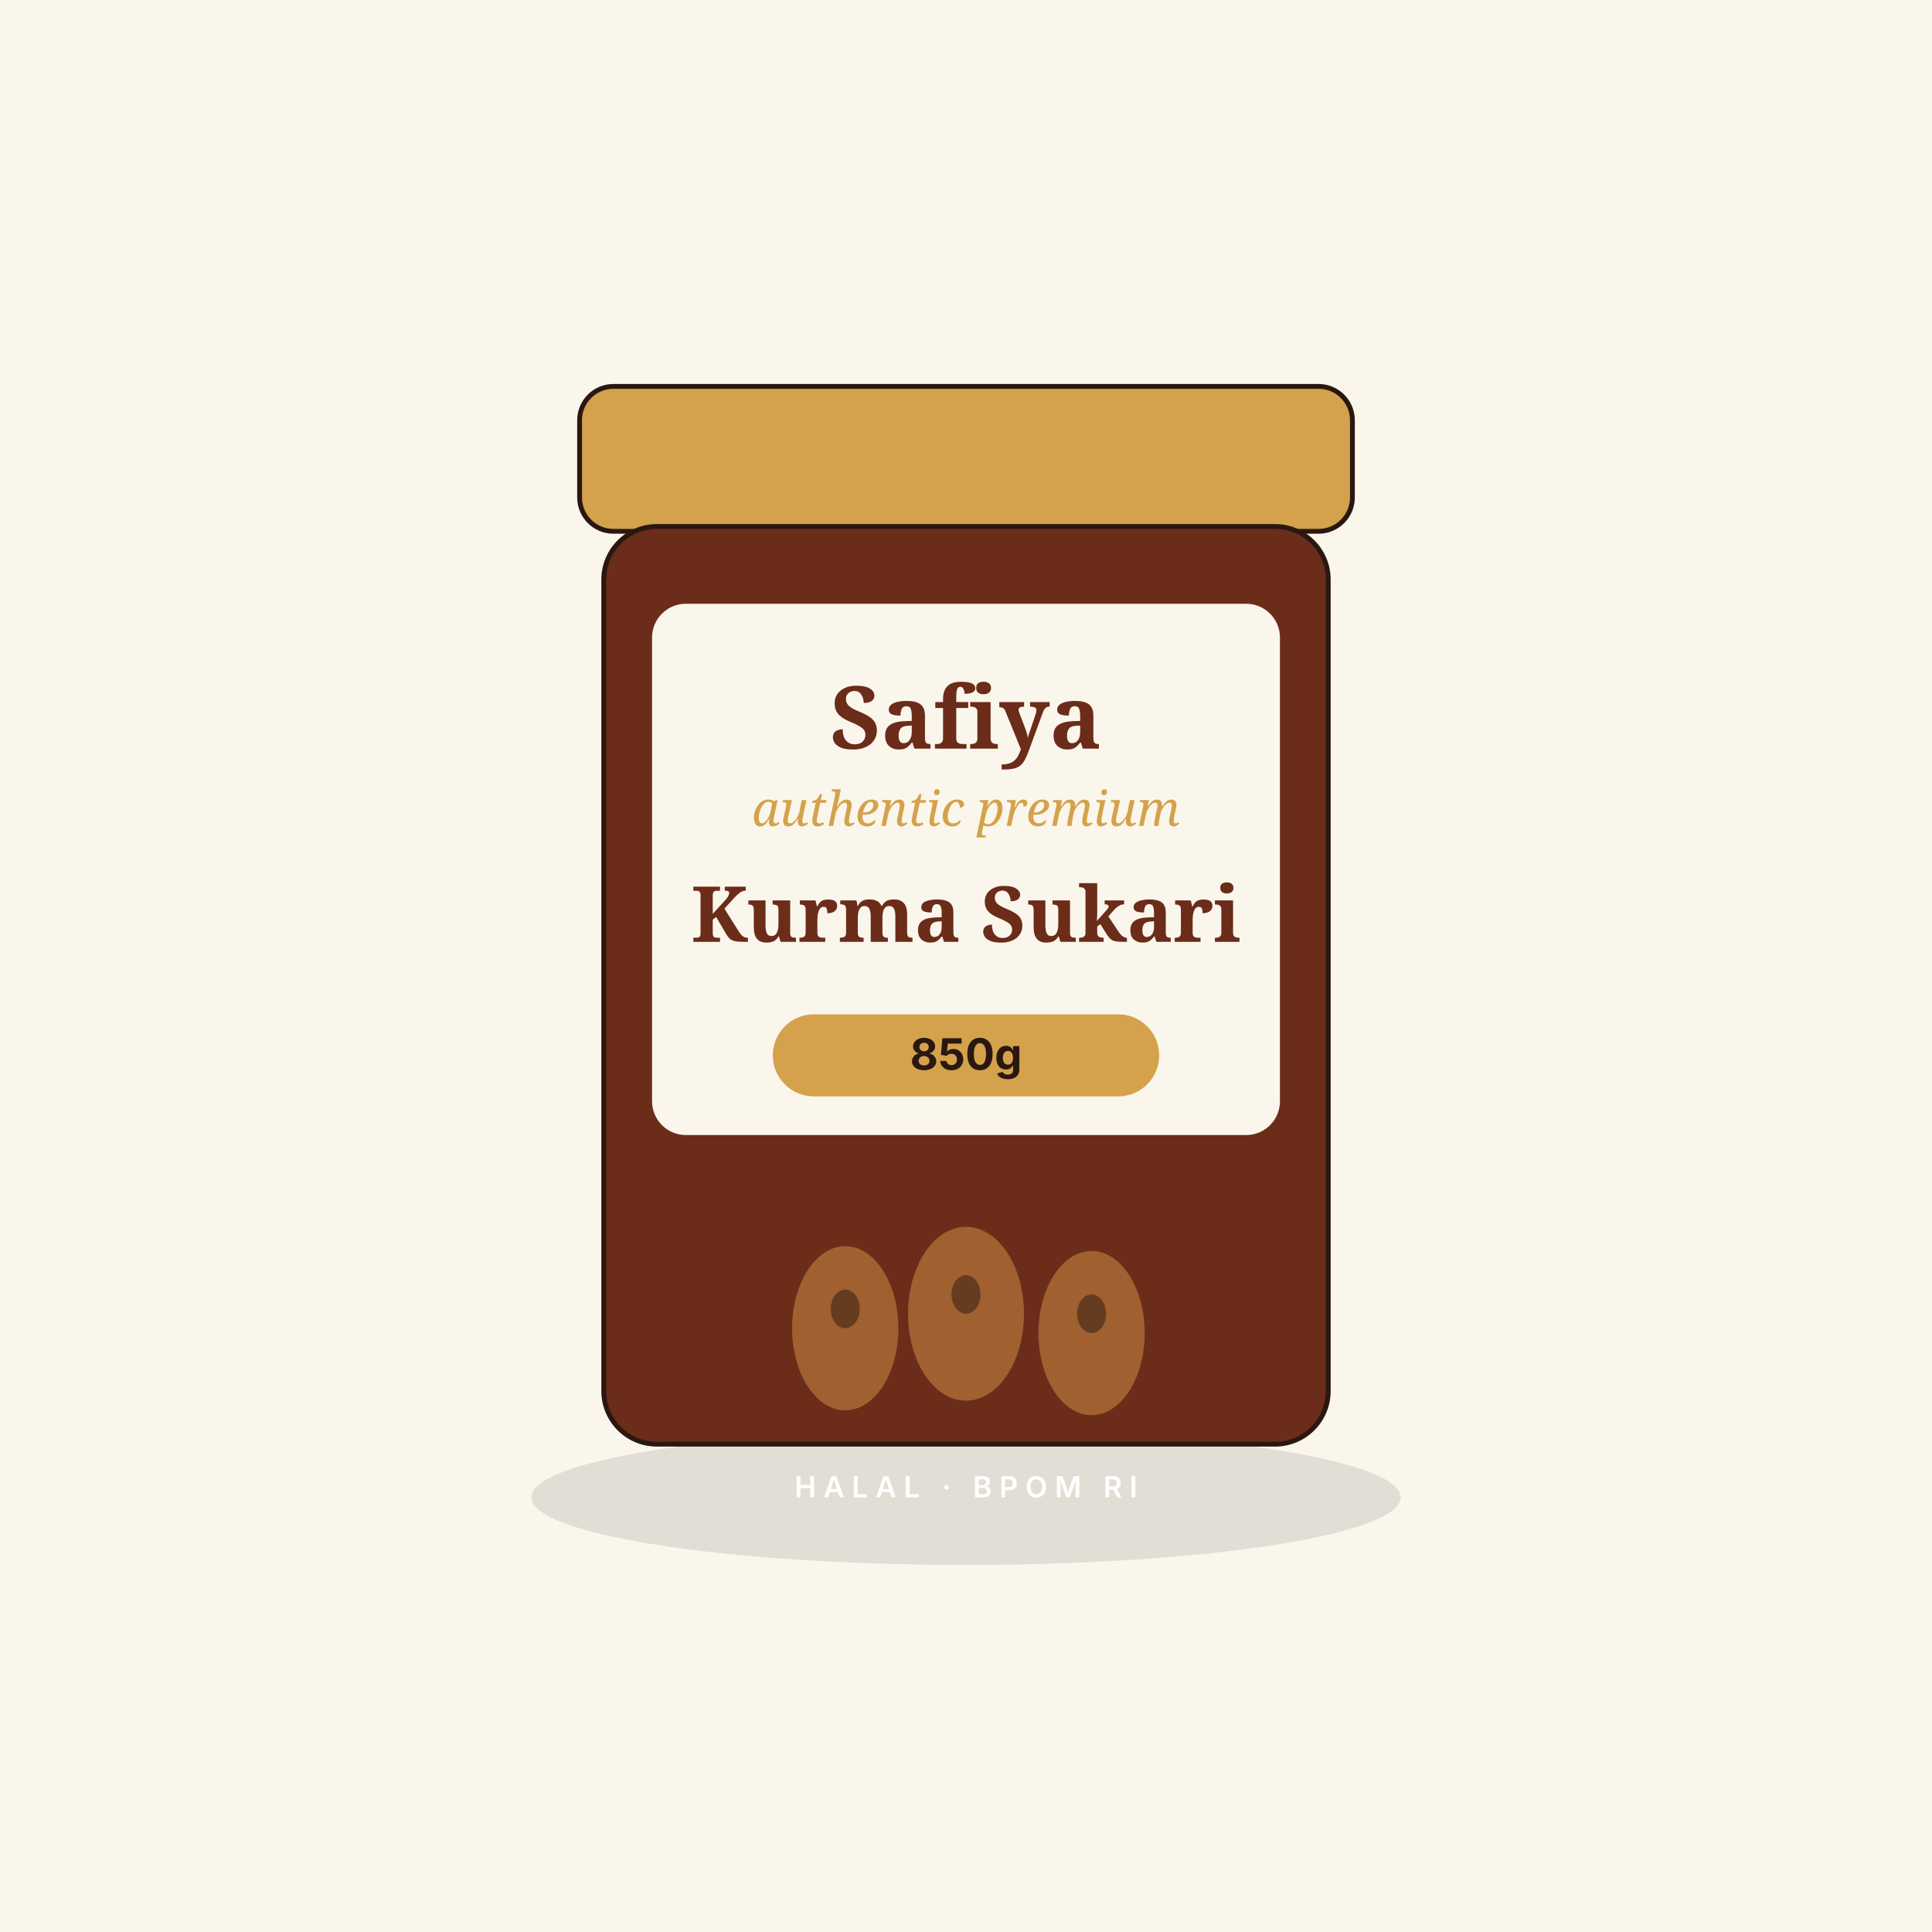
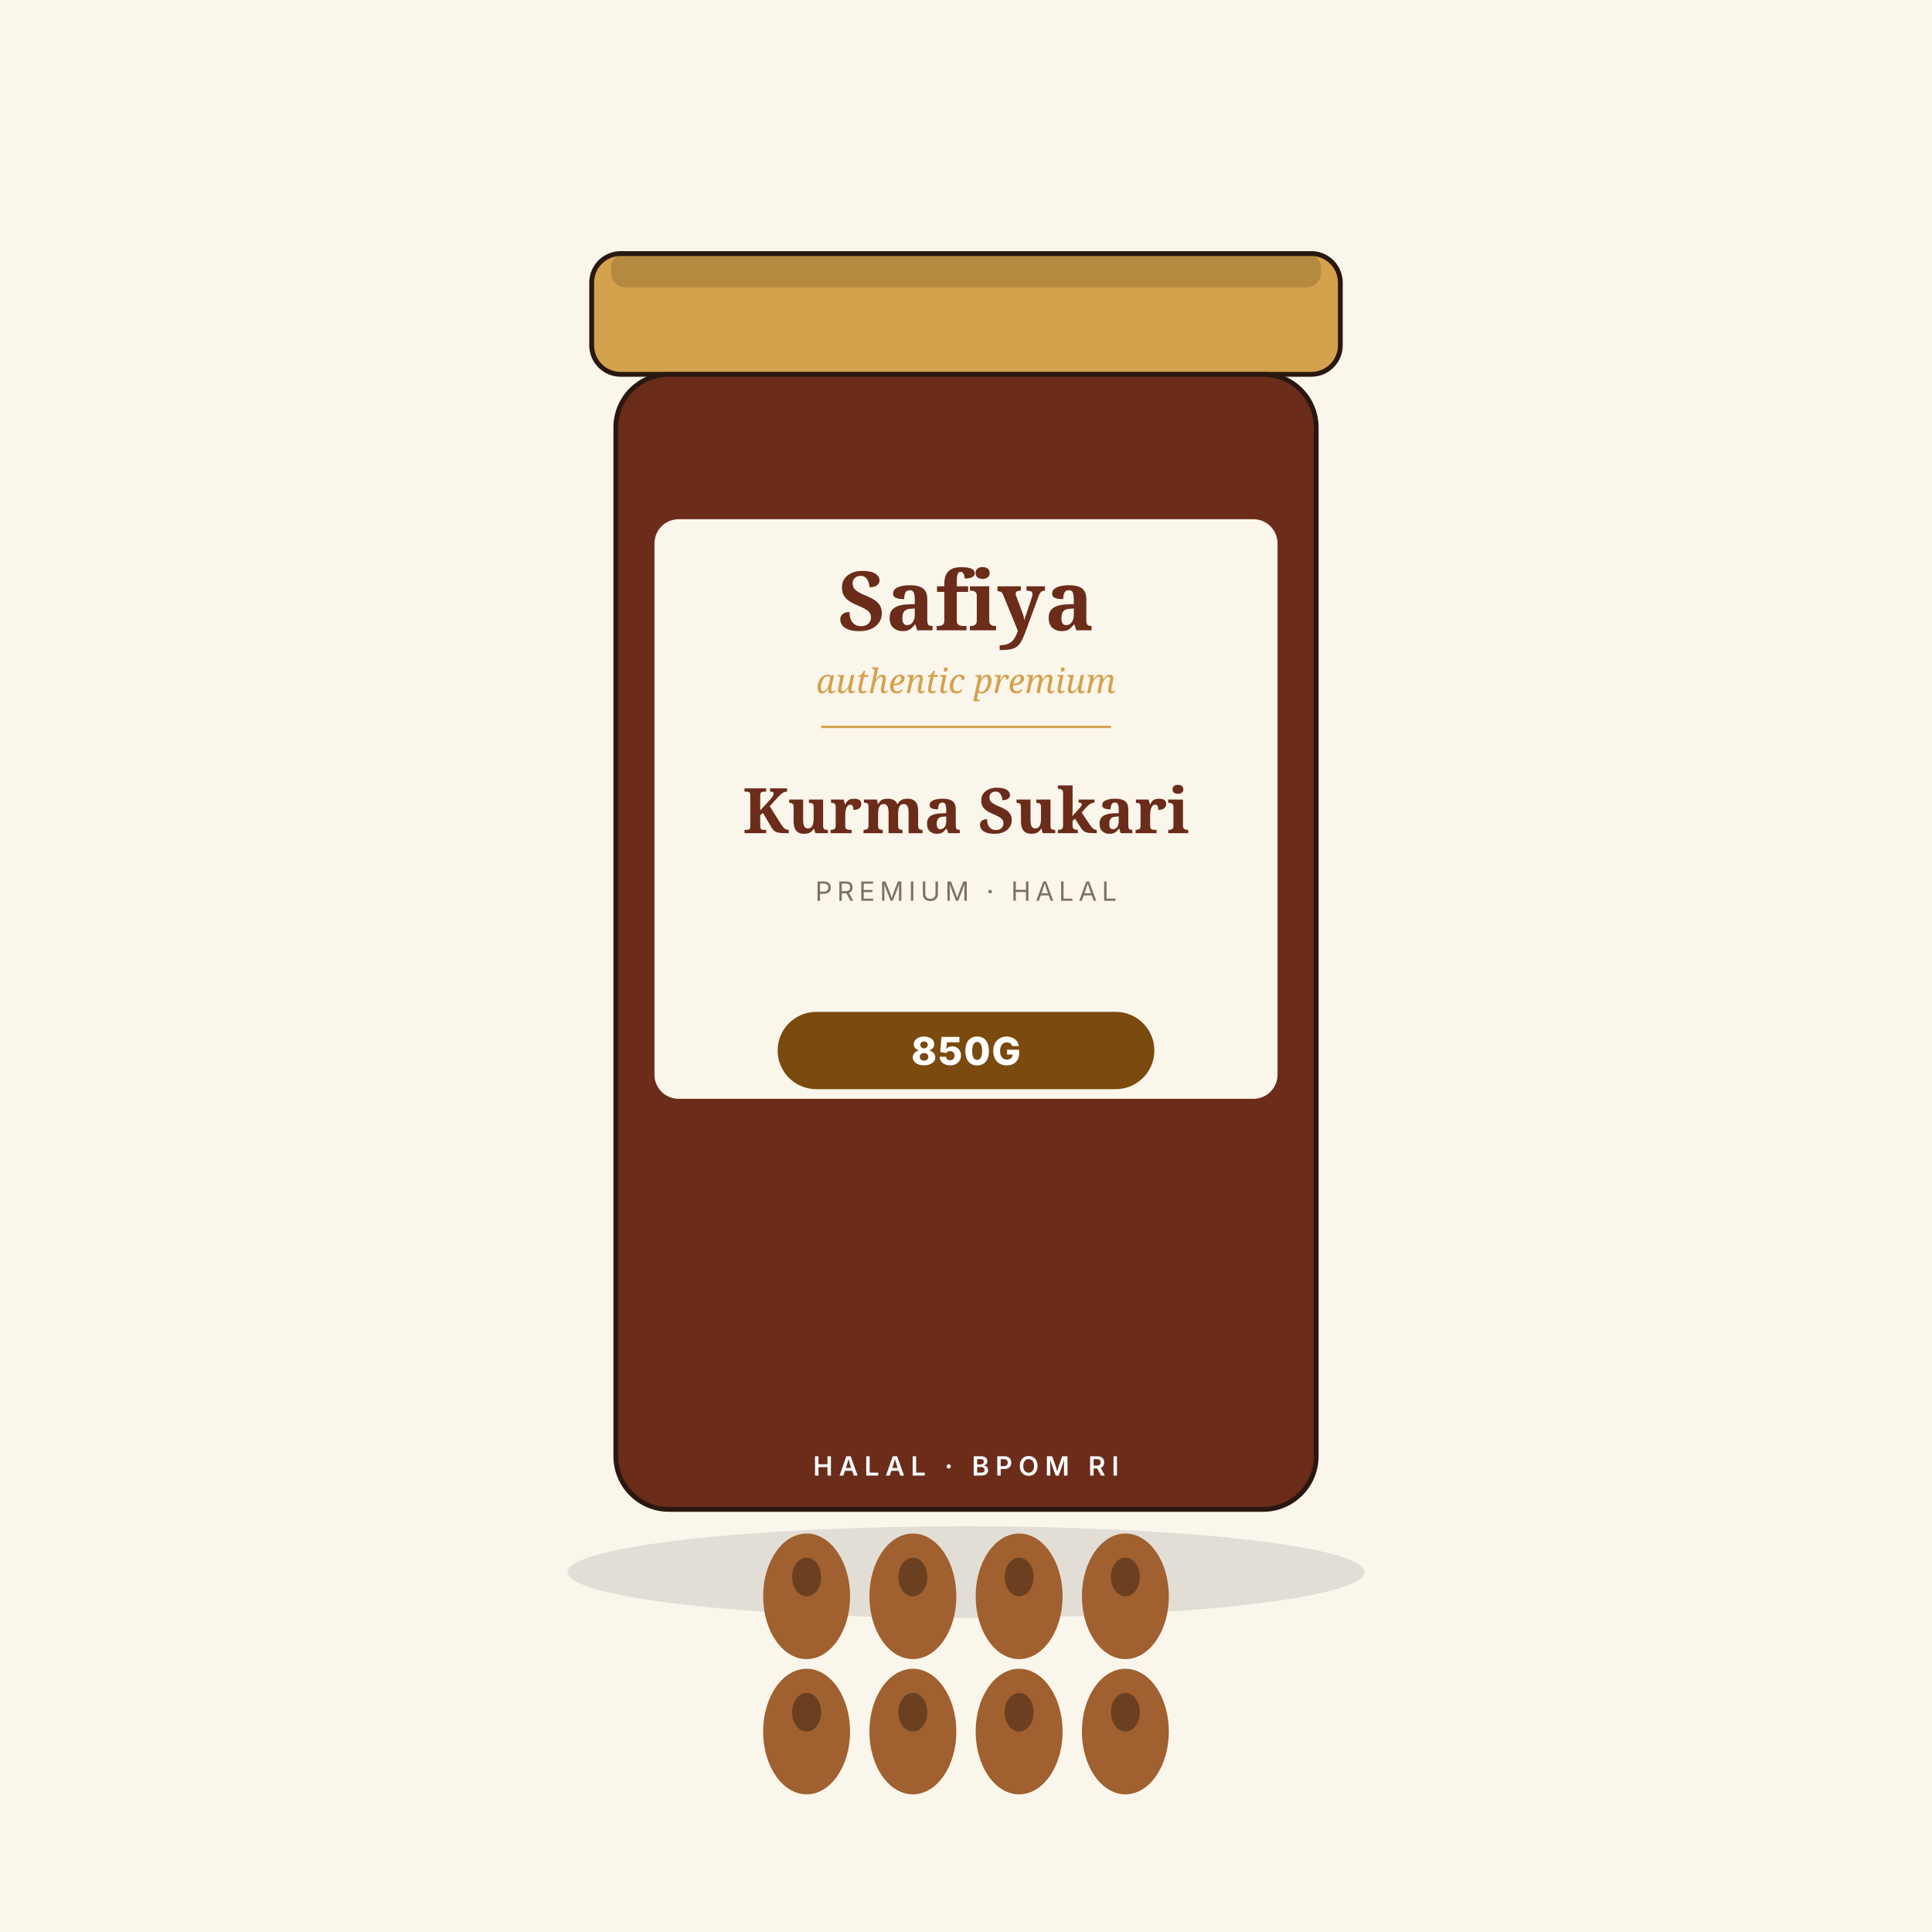
<svg xmlns="http://www.w3.org/2000/svg" viewBox="0 0 800 800" preserveAspectRatio="xMidYMid slice">
  <rect width="800" height="800" fill="#FBF6EC" />
-   <g transform="translate(400,400)">
-     <ellipse cx="0" cy="220" rx="180" ry="28" fill="#000" opacity="0.10" />
-     <rect x="-160" y="-240" width="320" height="60" rx="14" fill="#D4A24C" stroke="#2A1810" stroke-width="2" />
-     <rect x="-150" y="-182" width="300" height="380" rx="22" fill="#6B2C1A" stroke="#2A1810" stroke-width="2" />
-     <rect x="-130" y="-150" width="260" height="220" rx="14" fill="#FBF6EC" />
-     <text x="0" y="-90" font-family="Georgia, serif" font-size="36" font-weight="700" fill="#6B2C1A" text-anchor="middle">Safiya</text>
-     <text x="0" y="-58" font-family="Georgia, serif" font-size="20" font-style="italic" fill="#D4A24C" text-anchor="middle">authentic premium</text>
-     <text x="0" y="-10" font-family="Georgia, serif" font-size="32" font-weight="700" fill="#6B2C1A" text-anchor="middle">Kurma Sukari</text>
-     <rect x="-80" y="20" width="160" height="34" rx="17" fill="#D4A24C" />
-     <text x="0" y="43" font-family="Inter, sans-serif" font-size="18" font-weight="700" fill="#2A1810" text-anchor="middle">850g</text>
-     <g transform="translate(0,150)">
-       <ellipse cx="-50" cy="0" rx="22" ry="34" fill="#A06030" />
-       <ellipse cx="0" cy="-6" rx="24" ry="36" fill="#A06030" />
-       <ellipse cx="52" cy="2" rx="22" ry="34" fill="#A06030" />
-       <ellipse cx="-50" cy="-8" rx="6" ry="8" fill="#2A1810" opacity="0.5" />
-       <ellipse cx="0" cy="-14" rx="6" ry="8" fill="#2A1810" opacity="0.5" />
-       <ellipse cx="52" cy="-6" rx="6" ry="8" fill="#2A1810" opacity="0.5" />
-     </g>
-     <text x="0" y="220" font-family="Inter, sans-serif" font-size="12" font-weight="600" fill="#FFFFFF" text-anchor="middle" letter-spacing="3">HALAL · BPOM RI</text>
+   <g transform="translate(400, 360)">
+     <ellipse cx="0" cy="291" rx="165" ry="19" fill="#000" opacity="0.1" />
+     <rect x="-155" y="-255" width="310" height="50" rx="12" fill="#D4A24C" stroke="#2A1810" stroke-width="2" />
+     <rect x="-147" y="-255" width="294" height="14" rx="6" fill="#2A1810" opacity="0.18" />
+     <rect x="-145" y="-205" width="290" height="470" rx="22" fill="#6B2C1A" stroke="#2A1810" stroke-width="2" />
+     <rect x="-129" y="-145" width="258" height="240" rx="10" fill="#FBF6EC" />
+     <text x="0" y="-99" font-family="Georgia, serif" font-size="34" font-weight="700" fill="#6B2C1A" text-anchor="middle">Safiya</text>
+     <text x="0" y="-73" font-family="Georgia, serif" font-size="14" font-style="italic" fill="#D4A24C" text-anchor="middle">authentic premium</text>
+     <line x1="-60" y1="-59" x2="60" y2="-59" stroke="#D4A24C" stroke-width="1" />
+     <text x="0" y="-15" font-family="Georgia, serif" font-size="26" font-weight="700" fill="#6B2C1A" text-anchor="middle">Kurma Sukari</text>
+     <text x="0" y="13" font-family="Inter, sans-serif" font-size="11" fill="#2A1810" opacity="0.6" text-anchor="middle" letter-spacing="2">PREMIUM · HALAL</text>
+     <rect x="-78" y="59" width="156" height="32" rx="16" fill="#7A4A0E" />
+     <text x="0" y="81" font-family="Inter, sans-serif" font-size="16" font-weight="800" fill="#FFFFFF" text-anchor="middle" letter-spacing="0.5">850G</text>
+     <text x="0" y="251" font-family="Inter, sans-serif" font-size="11" font-weight="600" fill="#FFFFFF" text-anchor="middle" letter-spacing="2.5">HALAL · BPOM RI</text>
+     <ellipse cx="-66" cy="301" rx="18" ry="26" fill="#A06030" />
+     <ellipse cx="-66" cy="293" rx="6" ry="8" fill="#2A1810" opacity="0.45" />
+     <ellipse cx="-22" cy="301" rx="18" ry="26" fill="#A06030" />
+     <ellipse cx="-22" cy="293" rx="6" ry="8" fill="#2A1810" opacity="0.45" />
+     <ellipse cx="22" cy="301" rx="18" ry="26" fill="#A06030" />
+     <ellipse cx="22" cy="293" rx="6" ry="8" fill="#2A1810" opacity="0.45" />
+     <ellipse cx="66" cy="301" rx="18" ry="26" fill="#A06030" />
+     <ellipse cx="66" cy="293" rx="6" ry="8" fill="#2A1810" opacity="0.45" />
+     <ellipse cx="-66" cy="357" rx="18" ry="26" fill="#A06030" />
+     <ellipse cx="-66" cy="349" rx="6" ry="8" fill="#2A1810" opacity="0.45" />
+     <ellipse cx="-22" cy="357" rx="18" ry="26" fill="#A06030" />
+     <ellipse cx="-22" cy="349" rx="6" ry="8" fill="#2A1810" opacity="0.45" />
+     <ellipse cx="22" cy="357" rx="18" ry="26" fill="#A06030" />
+     <ellipse cx="22" cy="349" rx="6" ry="8" fill="#2A1810" opacity="0.45" />
+     <ellipse cx="66" cy="357" rx="18" ry="26" fill="#A06030" />
+     <ellipse cx="66" cy="349" rx="6" ry="8" fill="#2A1810" opacity="0.45" />
  </g>
</svg>
